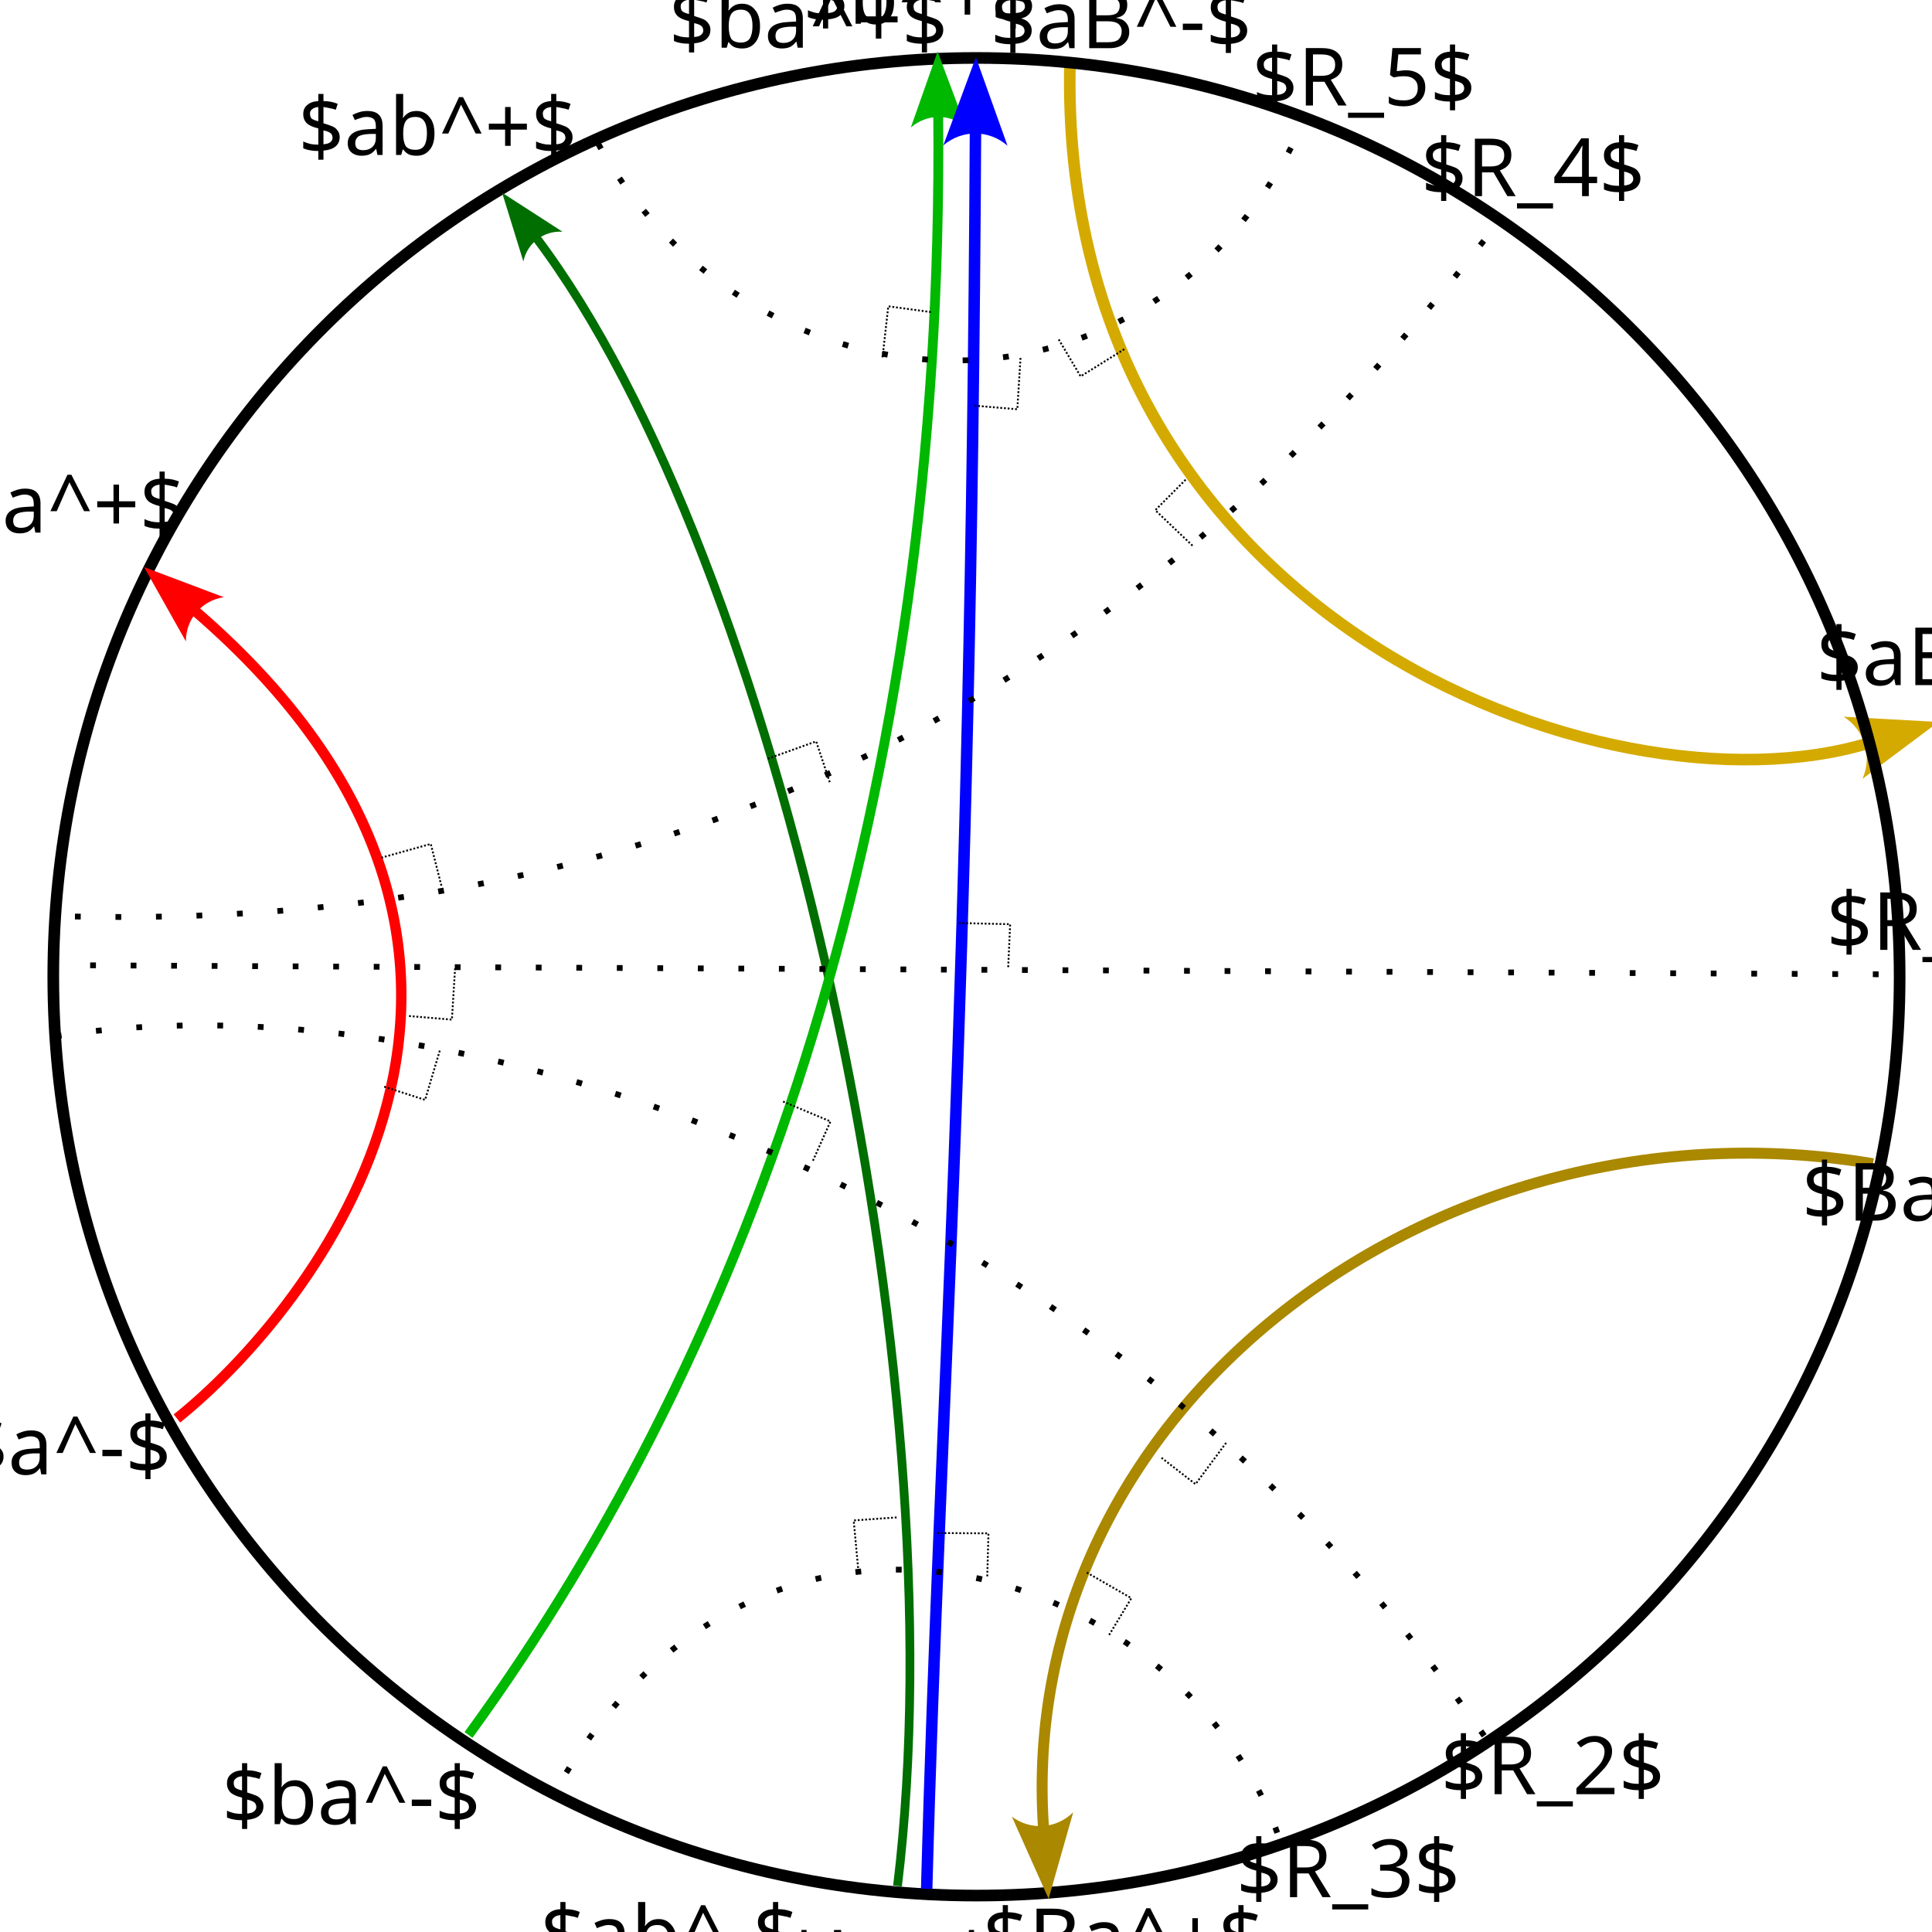
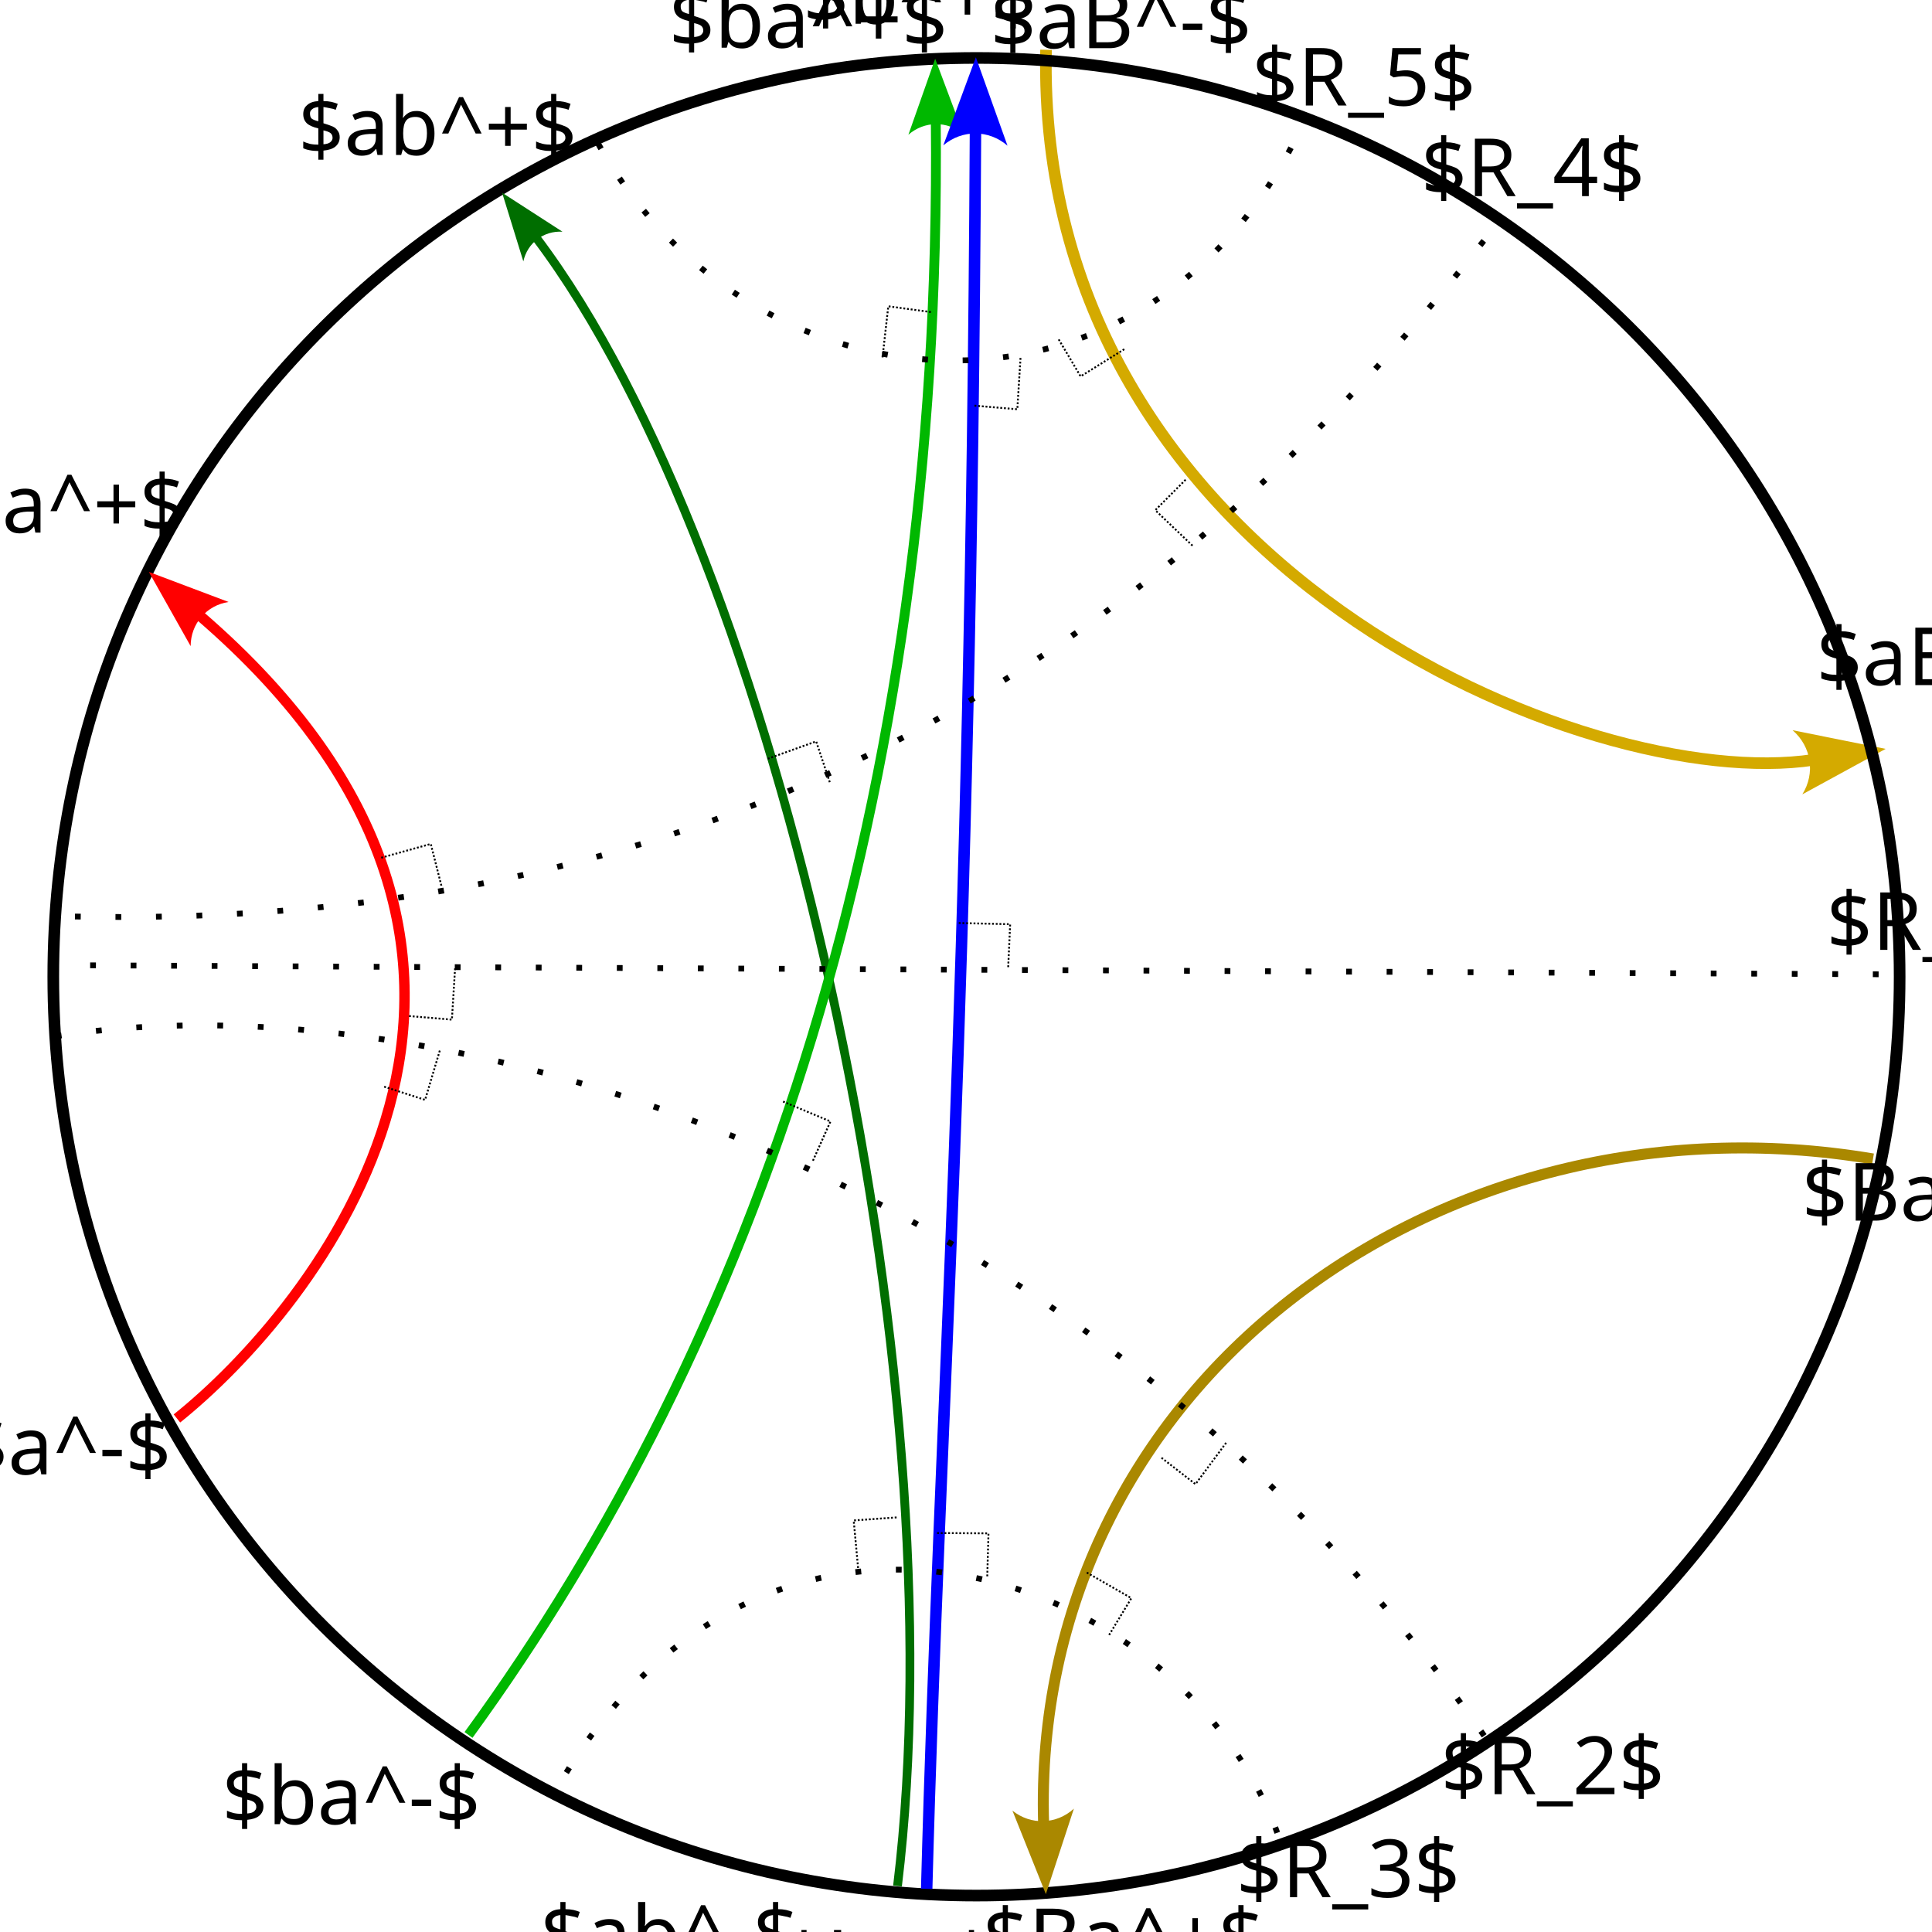
<svg xmlns="http://www.w3.org/2000/svg" width="3in" height="3in" viewBox="0 0 76.2 76.2" version="1.1" id="svg8">
  <defs id="defs2">
    <rect x="173.746" y="-48.487" width="370.726" height="135.36" id="rect10" />
    <marker style="overflow:visible" id="marker10" refX="0" refY="0" orient="auto-start-reverse" markerWidth="1" markerHeight="1" viewBox="0 0 1 1" preserveAspectRatio="xMidYMid">
      <path transform="scale(0.7)" d="M -2,-4 9,0 -2,4 c 2,-2.33 2,-5.66 0,-8 z" style="fill:context-stroke;fill-rule:evenodd;stroke:none" id="path10" />
    </marker>
    <marker style="overflow:visible" id="marker9" refX="0" refY="0" orient="auto-start-reverse" markerWidth="1" markerHeight="1" viewBox="0 0 1 1" preserveAspectRatio="xMidYMid">
      <path transform="scale(0.7)" d="M -2,-4 9,0 -2,4 c 2,-2.33 2,-5.66 0,-8 z" style="fill:context-stroke;fill-rule:evenodd;stroke:none" id="path9" />
    </marker>
    <marker style="overflow:visible" id="marker8" refX="0" refY="0" orient="auto-start-reverse" markerWidth="1" markerHeight="1" viewBox="0 0 1 1" preserveAspectRatio="xMidYMid">
      <path transform="scale(0.7)" d="M -2,-4 9,0 -2,4 c 2,-2.33 2,-5.66 0,-8 z" style="fill:context-stroke;fill-rule:evenodd;stroke:none" id="path8" />
    </marker>
    <marker style="overflow:visible" id="marker5" refX="0" refY="0" orient="auto-start-reverse" markerWidth="1" markerHeight="1" viewBox="0 0 1 1" preserveAspectRatio="xMidYMid">
      <path transform="scale(0.7)" d="M -2,-4 9,0 -2,4 c 2,-2.33 2,-5.66 0,-8 z" style="fill:context-stroke;fill-rule:evenodd;stroke:none" id="path5" />
    </marker>
    <marker style="overflow:visible" id="marker4" refX="0" refY="0" orient="auto-start-reverse" markerWidth="1" markerHeight="1" viewBox="0 0 1 1" preserveAspectRatio="xMidYMid">
      <path transform="scale(0.7)" d="M -2,-4 9,0 -2,4 c 2,-2.33 2,-5.66 0,-8 z" style="fill:context-stroke;fill-rule:evenodd;stroke:none" id="path4" />
    </marker>
    <marker style="overflow:visible" id="ConcaveTriangle" refX="0" refY="0" orient="auto-start-reverse" markerWidth="1" markerHeight="1" viewBox="0 0 1 1" preserveAspectRatio="xMidYMid">
      <path transform="scale(0.7)" d="M -2,-4 9,0 -2,4 c 2,-2.33 2,-5.66 0,-8 z" style="fill:context-stroke;fill-rule:evenodd;stroke:none" id="path7" />
    </marker>
    <rect x="644.477" y="100.005" width="63.64" height="68.69" id="rect4" />
    <marker style="overflow:visible" id="marker2263" refX="0" refY="0" orient="auto">
      <path transform="scale(0.8)" style="fill:none;fill-opacity:0.75;fill-rule:evenodd;stroke:#e37600;stroke-width:1pt;stroke-opacity:1" d="M 0,5.65 V -5.65" id="path2261" />
    </marker>
    <marker style="overflow:visible" id="DotS" refX="0" refY="0" orient="auto">
      <path transform="matrix(0.2,0,0,0.2,1.48,0.2)" style="fill:#e37600;fill-opacity:1;fill-rule:evenodd;stroke:#e37600;stroke-width:1pt;stroke-opacity:1" d="m -2.5,-1 c 0,2.76 -2.24,5 -5,5 -2.76,0 -5,-2.24 -5,-5 0,-2.76 2.24,-5 5,-5 2.76,0 5,2.24 5,5 z" id="path906" />
    </marker>
    <marker style="overflow:visible" id="marker1201" refX="0" refY="0" orient="auto">
      <path transform="matrix(-0.4,0,0,-0.4,-4,0)" style="fill:#0000ff;fill-opacity:1;fill-rule:evenodd;stroke:#0000ff;stroke-width:1pt;stroke-opacity:1" d="M 0,0 5,-5 -12.5,0 5,5 Z" id="path1199" />
    </marker>
    <marker style="overflow:visible" id="Arrow1Lend" refX="0" refY="0" orient="auto">
      <path transform="matrix(-0.8,0,0,-0.8,-10,0)" style="fill:#0000ff;fill-opacity:1;fill-rule:evenodd;stroke:#0000ff;stroke-width:1pt;stroke-opacity:1" d="M 0,0 5,-5 -12.5,0 5,5 Z" id="path842" />
    </marker>
    <marker style="overflow:visible" id="marker1123" refX="0" refY="0" orient="auto">
      <path transform="matrix(-0.4,0,0,-0.4,-4,0)" style="fill:#0000ff;fill-opacity:1;fill-rule:evenodd;stroke:#0000ff;stroke-width:1pt;stroke-opacity:1" d="M 0,0 5,-5 -12.5,0 5,5 Z" id="path1121" />
    </marker>
    <marker style="overflow:visible" id="Arrow1Mend" refX="0" refY="0" orient="auto">
      <path transform="matrix(-0.4,0,0,-0.4,-4,0)" style="fill:#0000ff;fill-opacity:1;fill-rule:evenodd;stroke:#0000ff;stroke-width:1pt;stroke-opacity:1" d="M 0,0 5,-5 -12.5,0 5,5 Z" id="path848" />
    </marker>
    <rect x="644.477" y="100.005" width="63.64" height="68.69" id="rect4-5" />
    <rect x="644.477" y="100.005" width="63.64" height="68.69" id="rect4-5-6" />
    <rect x="644.477" y="100.005" width="63.64" height="68.69" id="rect4-5-6-1" />
    <rect x="644.477" y="100.005" width="63.64" height="68.69" id="rect4-5-6-1-0" />
    <pattern id="EMFhbasepattern" patternUnits="userSpaceOnUse" width="6" height="6" x="0" y="0" />
  </defs>
  <g id="layer1" transform="translate(-45.49649,-33.41965)">
-     <path style="fill:none;stroke:#d4aa00;stroke-width:0.457;stroke-linecap:butt;stroke-linejoin:miter;stroke-miterlimit:4;stroke-dasharray:none;stroke-opacity:1;marker-start:url(#marker4)" d="M 119.196,62.728 C 108.766,65.881 87.166,57.711 87.698,35.855" id="path1393-8-5" />
+     <path style="fill:none;stroke:#d4aa00;stroke-width:0.457;stroke-linecap:butt;stroke-linejoin:miter;stroke-miterlimit:4;stroke-dasharray:none;stroke-opacity:1;marker-start:url(#marker4)" d="M 117.022,63.389 C 108.128,64.742 86.316,55.726 86.753,35.383" id="path1393-8-5" />
    <ellipse style="fill:none;stroke:#000000;stroke-width:0.459;stroke-miterlimit:4;stroke-dasharray:none;stroke-opacity:1" id="path833" cx="84.009" cy="71.944" rx="36.411" ry="36.239" />
    <path style="fill:none;stroke:#006e00;stroke-width:0.346;stroke-linecap:butt;stroke-linejoin:miter;stroke-miterlimit:4;stroke-dasharray:none;stroke-opacity:1;marker-end:url(#marker8)" d="M 80.895,107.807 C 83.361,87.561 76.218,55.424 66.617,42.758" id="path835" />
-     <path style="fill:none;stroke:#00b800;stroke-width:0.388;stroke-linecap:butt;stroke-linejoin:miter;stroke-miterlimit:4;stroke-dasharray:none;stroke-opacity:1;marker-end:url(#marker9)" d="M 63.975,101.848 C 75.254,86.371 82.767,64.864 82.5,37.897" id="path837" />
+     <path style="fill:none;stroke:#00b800;stroke-width:0.388;stroke-linecap:butt;stroke-linejoin:miter;stroke-miterlimit:4;stroke-dasharray:none;stroke-opacity:1;marker-end:url(#marker9)" d="M 63.975,101.848 C 75.254,86.371 82.673,65.148 82.405,38.18" id="path837" />
    <path style="fill:none;stroke:#0000ff;stroke-width:0.452;stroke-linecap:butt;stroke-linejoin:miter;stroke-miterlimit:4;stroke-dasharray:none;stroke-opacity:1;marker-start:url(#marker10)" d="M 83.971,38.526 C 83.789,73.398 82.56,88.719 82.046,107.918" id="path1393-8" />
    <text xml:space="preserve" style="font-style:normal;font-weight:normal;font-size:3.175px;line-height:1.25;font-family:sans-serif;text-align:center;text-anchor:middle;fill:#000000;fill-opacity:1;stroke:none;stroke-width:0.121" x="79.439" y="35.301" id="text1461-1">
      <tspan id="tspan1459-1" x="79.439" y="35.301" style="text-align:center;text-anchor:middle;stroke-width:0.121;font-size:3.175px">$ba^+$</tspan>
    </text>
    <text xml:space="preserve" style="font-style:normal;font-weight:normal;font-size:3.175px;line-height:1.25;font-family:sans-serif;text-align:center;text-anchor:middle;fill:#000000;fill-opacity:1;stroke:none;stroke-width:0.121" x="61.411" y="105.367" id="text1461-1-9">
      <tspan id="tspan1459-1-5" x="61.411" y="105.367" style="font-size:3.175px;text-align:center;text-anchor:middle;stroke-width:0.121">$ba^-$</tspan>
    </text>
    <text xml:space="preserve" style="font-style:normal;font-weight:normal;font-size:3.175px;line-height:1.25;font-family:sans-serif;text-align:center;text-anchor:middle;fill:#000000;fill-opacity:1;stroke:none;stroke-width:0.121" x="64.816" y="39.529" id="text1461-1-6">
      <tspan id="tspan1459-1-8" x="64.816" y="39.529" style="font-size:3.175px;text-align:center;text-anchor:middle;stroke-width:0.121">$ab^+$</tspan>
    </text>
    <text xml:space="preserve" style="font-style:normal;font-weight:normal;font-size:3.175px;line-height:1.25;font-family:sans-serif;text-align:center;text-anchor:middle;fill:#000000;fill-opacity:1;stroke:none;stroke-width:0.121" x="101.349" y="37.583" id="text1461-1-6-9">
      <tspan id="tspan1459-1-8-7" x="101.349" y="37.583" style="font-size:3.175px;text-align:center;text-anchor:middle;stroke-width:0.121">$R_5$</tspan>
    </text>
    <text xml:space="preserve" style="font-style:normal;font-weight:normal;font-size:3.175px;line-height:1.25;font-family:sans-serif;text-align:center;text-anchor:middle;fill:#000000;fill-opacity:1;stroke:none;stroke-width:0.121" x="108.019" y="41.155" id="text1461-1-6-9-4">
      <tspan id="tspan1459-1-8-7-3" x="108.019" y="41.155" style="font-size:3.175px;text-align:center;text-anchor:middle;stroke-width:0.121">$R_4$</tspan>
    </text>
    <text xml:space="preserve" style="font-style:normal;font-weight:normal;font-size:3.175px;line-height:1.25;font-family:sans-serif;text-align:center;text-anchor:middle;fill:#000000;fill-opacity:1;stroke:none;stroke-width:0.121" x="73.966" y="110.843" id="text1461-1-6-0">
      <tspan id="tspan1459-1-8-5" x="73.966" y="110.843" style="font-size:3.175px;text-align:center;text-anchor:middle;stroke-width:0.121">$ab^-$</tspan>
    </text>
    <text xml:space="preserve" style="font-style:normal;font-weight:normal;font-size:3.175px;line-height:1.25;font-family:sans-serif;text-align:center;text-anchor:middle;fill:#000000;fill-opacity:1;stroke:none;stroke-width:0.121" x="82.582" y="111.944" id="text1461-5-2">
      <tspan id="tspan1459-0-8" x="82.582" y="111.944" style="font-size:3.175px;text-align:center;text-anchor:middle;stroke-width:0.121">$b^-$</tspan>
    </text>
    <text xml:space="preserve" style="font-style:normal;font-weight:normal;font-size:3.175px;line-height:1.25;font-family:sans-serif;text-align:center;text-anchor:middle;fill:#000000;fill-opacity:1;stroke:none;stroke-width:0.121" x="83.833" y="34.356" id="text1461-5-3">
      <tspan id="tspan1459-0-1" x="83.833" y="34.356" style="text-align:center;text-anchor:middle;stroke-width:0.121;font-size:3.175px">$b^+$</tspan>
    </text>
-     <path style="fill:none;stroke:#aa8800;stroke-width:0.433;stroke-linecap:butt;stroke-linejoin:miter;stroke-miterlimit:4;stroke-dasharray:none;stroke-opacity:1;marker-end:url(#marker5)" d="M 119.369,79.319 C 102.195,76.423 85.467,88.962 86.659,105.589" id="path1393-8-5-2" />
-     <path style="fill:none;stroke:#ff0000;stroke-width:0.41;stroke-linecap:butt;stroke-linejoin:miter;stroke-miterlimit:4;stroke-dasharray:none;stroke-opacity:1;marker-start:url(#ConcaveTriangle)" d="m 53.139,57.47 c 15.926,13.672 4.623,27.666 -0.664,31.895" id="path1393-8-53" />
+     <path style="fill:none;stroke:#aa8800;stroke-width:0.433;stroke-linecap:butt;stroke-linejoin:miter;stroke-miterlimit:4;stroke-dasharray:none;stroke-opacity:1;marker-end:url(#marker5)" d="m 119.369,79.13 c -17.174,-2.896 -33.262,9.003 -32.71,26.27" id="path1393-8-5-2" />
+     <path style="fill:none;stroke:#ff0000;stroke-width:0.41;stroke-linecap:butt;stroke-linejoin:miter;stroke-miterlimit:4;stroke-dasharray:none;stroke-opacity:1;marker-start:url(#ConcaveTriangle)" d="m 53.328,57.659 c 15.926,13.672 4.434,27.477 -0.853,31.706" id="path1393-8-53" />
    <text xml:space="preserve" style="font-style:normal;font-weight:normal;font-size:3.175px;line-height:1.25;font-family:sans-serif;text-align:center;text-anchor:middle;fill:#000000;fill-opacity:1;stroke:none;stroke-width:0.121" x="50.349" y="54.423" id="text1461-5-3-3">
      <tspan id="tspan1459-0-1-9" x="50.349" y="54.423" style="font-size:3.175px;text-align:center;text-anchor:middle;stroke-width:0.121">$a^+$</tspan>
    </text>
    <text xml:space="preserve" style="font-style:normal;font-weight:normal;font-size:3.175px;line-height:1.25;font-family:sans-serif;text-align:center;text-anchor:middle;fill:#000000;fill-opacity:1;stroke:none;stroke-width:0.121" x="50.184" y="91.571" id="text1461-5-3-3-0">
      <tspan id="tspan1459-0-1-9-0" x="50.184" y="91.571" style="font-size:3.175px;text-align:center;text-anchor:middle;stroke-width:0.121">$a^-$</tspan>
    </text>
    <text xml:space="preserve" style="font-style:normal;font-weight:normal;font-size:3.175px;line-height:1.25;font-family:sans-serif;text-align:center;text-anchor:middle;fill:#000000;fill-opacity:1;stroke:none;stroke-width:0.121" x="124.748" y="60.441" id="text1461-8">
      <tspan id="tspan1459-8" x="124.748" y="60.441" style="font-size:3.175px;text-align:center;text-anchor:middle;stroke-width:0.121">$aB^+$</tspan>
    </text>
    <text xml:space="preserve" style="font-style:normal;font-weight:normal;font-size:3.175px;line-height:1.25;font-family:sans-serif;text-align:center;text-anchor:middle;fill:#000000;fill-opacity:1;stroke:none;stroke-width:0.121" x="91.767" y="35.321" id="text1461-8-4">
      <tspan id="tspan1459-8-0" x="91.767" y="35.321" style="text-align:center;text-anchor:middle;stroke-width:0.121;font-size:3.175px">$aB^-$</tspan>
    </text>
    <text xml:space="preserve" style="font-style:normal;font-weight:normal;font-size:3.175px;line-height:1.25;font-family:sans-serif;text-align:center;text-anchor:middle;fill:#000000;fill-opacity:1;stroke:none;stroke-width:0.121" x="91.87" y="110.962" id="text1461-8-4-7">
      <tspan id="tspan1459-8-0-8" x="91.87" y="110.962" style="font-size:3.175px;text-align:center;text-anchor:middle;stroke-width:0.121">$Ba^+$</tspan>
    </text>
    <text xml:space="preserve" style="font-style:normal;font-weight:normal;font-size:3.175px;line-height:1.25;font-family:sans-serif;text-align:center;text-anchor:middle;fill:#000000;fill-opacity:1;stroke:none;stroke-width:0.121" x="123.781" y="81.562" id="text1461-8-4-7-8">
      <tspan id="tspan1459-8-0-8-9" x="123.781" y="81.562" style="font-size:3.175px;text-align:center;text-anchor:middle;stroke-width:0.121">$Ba^-$</tspan>
    </text>
    <path style="fill:#000000;stroke:#000000;stroke-width:0.228;stroke-dasharray:0.228, 1.37;stroke-dashoffset:0;stroke-opacity:1" d="m 47.454,71.485 73.093,0.366" id="path1" />
    <path style="fill:none;stroke:#000000;stroke-width:0.228;stroke-dasharray:0.228, 1.37;stroke-dashoffset:0;stroke-opacity:1" d="m 48.453,69.568 c 20.498,0.431 40.065,-6.266 56.376,-27.7" id="path1-3" />
    <path style="fill:none;stroke:#000000;stroke-width:0.228;stroke-dasharray:0.228, 1.37;stroke-dashoffset:0;stroke-opacity:1" d="m 69.09,39.089 c 6.221,11.169 22.005,11.916 27.822,-0.854" id="path1-3-9" />
    <path style="fill:none;stroke:#000000;stroke-width:0.228;stroke-dasharray:0.228, 1.37;stroke-dashoffset:0;stroke-opacity:1" d="m 47.698,74.291 c 15.002,-2.402 40.673,5.012 56.498,27.822" id="path2" />
    <path style="fill:none;stroke:#000000;stroke-width:0.228;stroke-dasharray:0.228, 1.37;stroke-dashoffset:0;stroke-opacity:1" d="M 67.833,103.333 C 76.189,89.73 92.196,95.448 95.898,105.774" id="path3" />
    <path style="fill:none;stroke:#000000;stroke-width:0.073;stroke-dasharray:0.073, 0.073;stroke-dashoffset:0;stroke-opacity:1" d="m 60.534,67.249 1.953,-0.543 0.426,1.677" id="path4-8-3" />
    <path style="fill:none;stroke:#000000;stroke-width:0.073;stroke-dasharray:0.073, 0.073;stroke-dashoffset:0;stroke-opacity:1" d="m 79.354,95.406 -0.187,-2.019 1.726,-0.121" id="path4-8-3-5" />
    <path style="fill:none;stroke:#000000;stroke-width:0.073;stroke-dasharray:0.073, 0.073;stroke-dashoffset:0;stroke-opacity:1" d="m 88.361,95.443 1.758,1.01 -0.896,1.481" id="path4-8-3-5-7-6" />
    <path style="fill:none;stroke:#000000;stroke-width:0.073;stroke-dasharray:0.073, 0.073;stroke-dashoffset:0;stroke-opacity:1" d="m 63.445,71.612 -0.125,2.023 -1.724,-0.145" id="path4-8-3-2" />
    <path style="fill:none;stroke:#000000;stroke-width:0.073;stroke-dasharray:0.073, 0.073;stroke-dashoffset:0;stroke-opacity:1" d="m 62.842,74.857 -0.579,1.943 -1.647,-0.531" id="path4-8-3-2-3" />
    <path style="fill:none;stroke:#000000;stroke-width:0.073;stroke-dasharray:0.073, 0.073;stroke-dashoffset:0;stroke-opacity:1" d="m 83.311,69.825 2.027,0.046 -0.079,1.729" id="path4-8-3-2-2-2" />
    <path style="fill:none;stroke:#000000;stroke-width:0.073;stroke-dasharray:0.073, 0.073;stroke-dashoffset:0;stroke-opacity:1" d="m 93.855,90.327 -1.207,1.629 -1.367,-1.061" id="path4-8-3-5-7-3" />
    <path style="fill:none;stroke:#000000;stroke-width:0.073;stroke-dasharray:0.073, 0.073;stroke-dashoffset:0;stroke-opacity:1" d="m 76.382,76.866 1.869,0.784 -0.705,1.58" id="path4-8-3-5-7-62" />
    <path style="fill:none;stroke:#000000;stroke-width:0.073;stroke-dasharray:0.073, 0.073;stroke-dashoffset:0;stroke-opacity:1" d="m 80.304,47.515 0.227,-2.015 1.715,0.232" id="path4-8-3-5-7-62-1" />
    <path style="fill:none;stroke:#000000;stroke-width:0.073;stroke-dasharray:0.073, 0.073;stroke-dashoffset:0;stroke-opacity:1" d="m 75.779,63.345 1.908,-0.684 0.547,1.642" id="path4-8-3-5-7-62-4" />
    <path style="fill:none;stroke:#000000;stroke-width:0.073;stroke-dasharray:0.073, 0.073;stroke-dashoffset:0;stroke-opacity:1" d="m 92.529,54.94 -1.468,-1.398 1.221,-1.226" id="path4-8-3-5-7-62-9-7" />
    <path style="fill:none;stroke:#000000;stroke-width:0.073;stroke-dasharray:0.073, 0.073;stroke-dashoffset:0;stroke-opacity:1" d="m 89.838,47.193 -1.721,1.072 -0.882,-1.489" id="path4-8-3-5-7-62-9-4" />
    <path style="fill:none;stroke:#000000;stroke-width:0.073;stroke-dasharray:0.073, 0.073;stroke-dashoffset:0;stroke-opacity:1" d="m 82.456,93.884 2.027,0.012 -0.049,1.73" id="path4-8-3-2-7" />
    <path style="fill:none;stroke:#000000;stroke-width:0.073;stroke-dasharray:0.073, 0.073;stroke-dashoffset:0;stroke-opacity:1" d="m 85.746,47.538 -0.125,2.023 -1.724,-0.145" id="path4-8-3-2-1" />
    <text xml:space="preserve" transform="matrix(0.2645833,0,0,0.2645833,45.49649,33.41965)" id="text10" style="fill:#aa8800;stroke:#aa8800;stroke-width:3.262;font-size:12px;text-align:center;line-height:0.88;stroke-dasharray:1.134, 3.402;stroke-opacity:1;white-space:pre;shape-inside:url(#rect10)" />
    <text xml:space="preserve" style="font-style:normal;font-weight:normal;font-size:3.175px;line-height:1.25;font-family:sans-serif;text-align:center;text-anchor:middle;fill:#000000;fill-opacity:1;stroke:none;stroke-width:0.121" x="124.008" y="70.882" id="text1461-1-6-9-2">
      <tspan id="tspan1459-1-8-7-0" x="124.008" y="70.882" style="font-size:3.175px;text-align:center;text-anchor:middle;stroke-width:0.121">$R_1$</tspan>
    </text>
    <text xml:space="preserve" style="font-style:normal;font-weight:normal;font-size:3.175px;line-height:1.25;font-family:sans-serif;text-align:center;text-anchor:middle;fill:#000000;fill-opacity:1;stroke:none;stroke-width:0.121" x="100.724" y="108.245" id="text1461-1-6-9-49">
      <tspan id="tspan1459-1-8-7-8" x="100.724" y="108.245" style="font-size:3.175px;text-align:center;text-anchor:middle;stroke-width:0.121">$R_3$</tspan>
    </text>
    <text xml:space="preserve" style="font-style:normal;font-weight:normal;font-size:3.175px;line-height:1.25;font-family:sans-serif;text-align:center;text-anchor:middle;fill:#000000;fill-opacity:1;stroke:none;stroke-width:0.121" x="108.794" y="104.182" id="text1461-1-6-9-1">
      <tspan id="tspan1459-1-8-7-2" x="108.794" y="104.182" style="font-size:3.175px;text-align:center;text-anchor:middle;stroke-width:0.121">$R_2$</tspan>
    </text>
  </g>
</svg>
